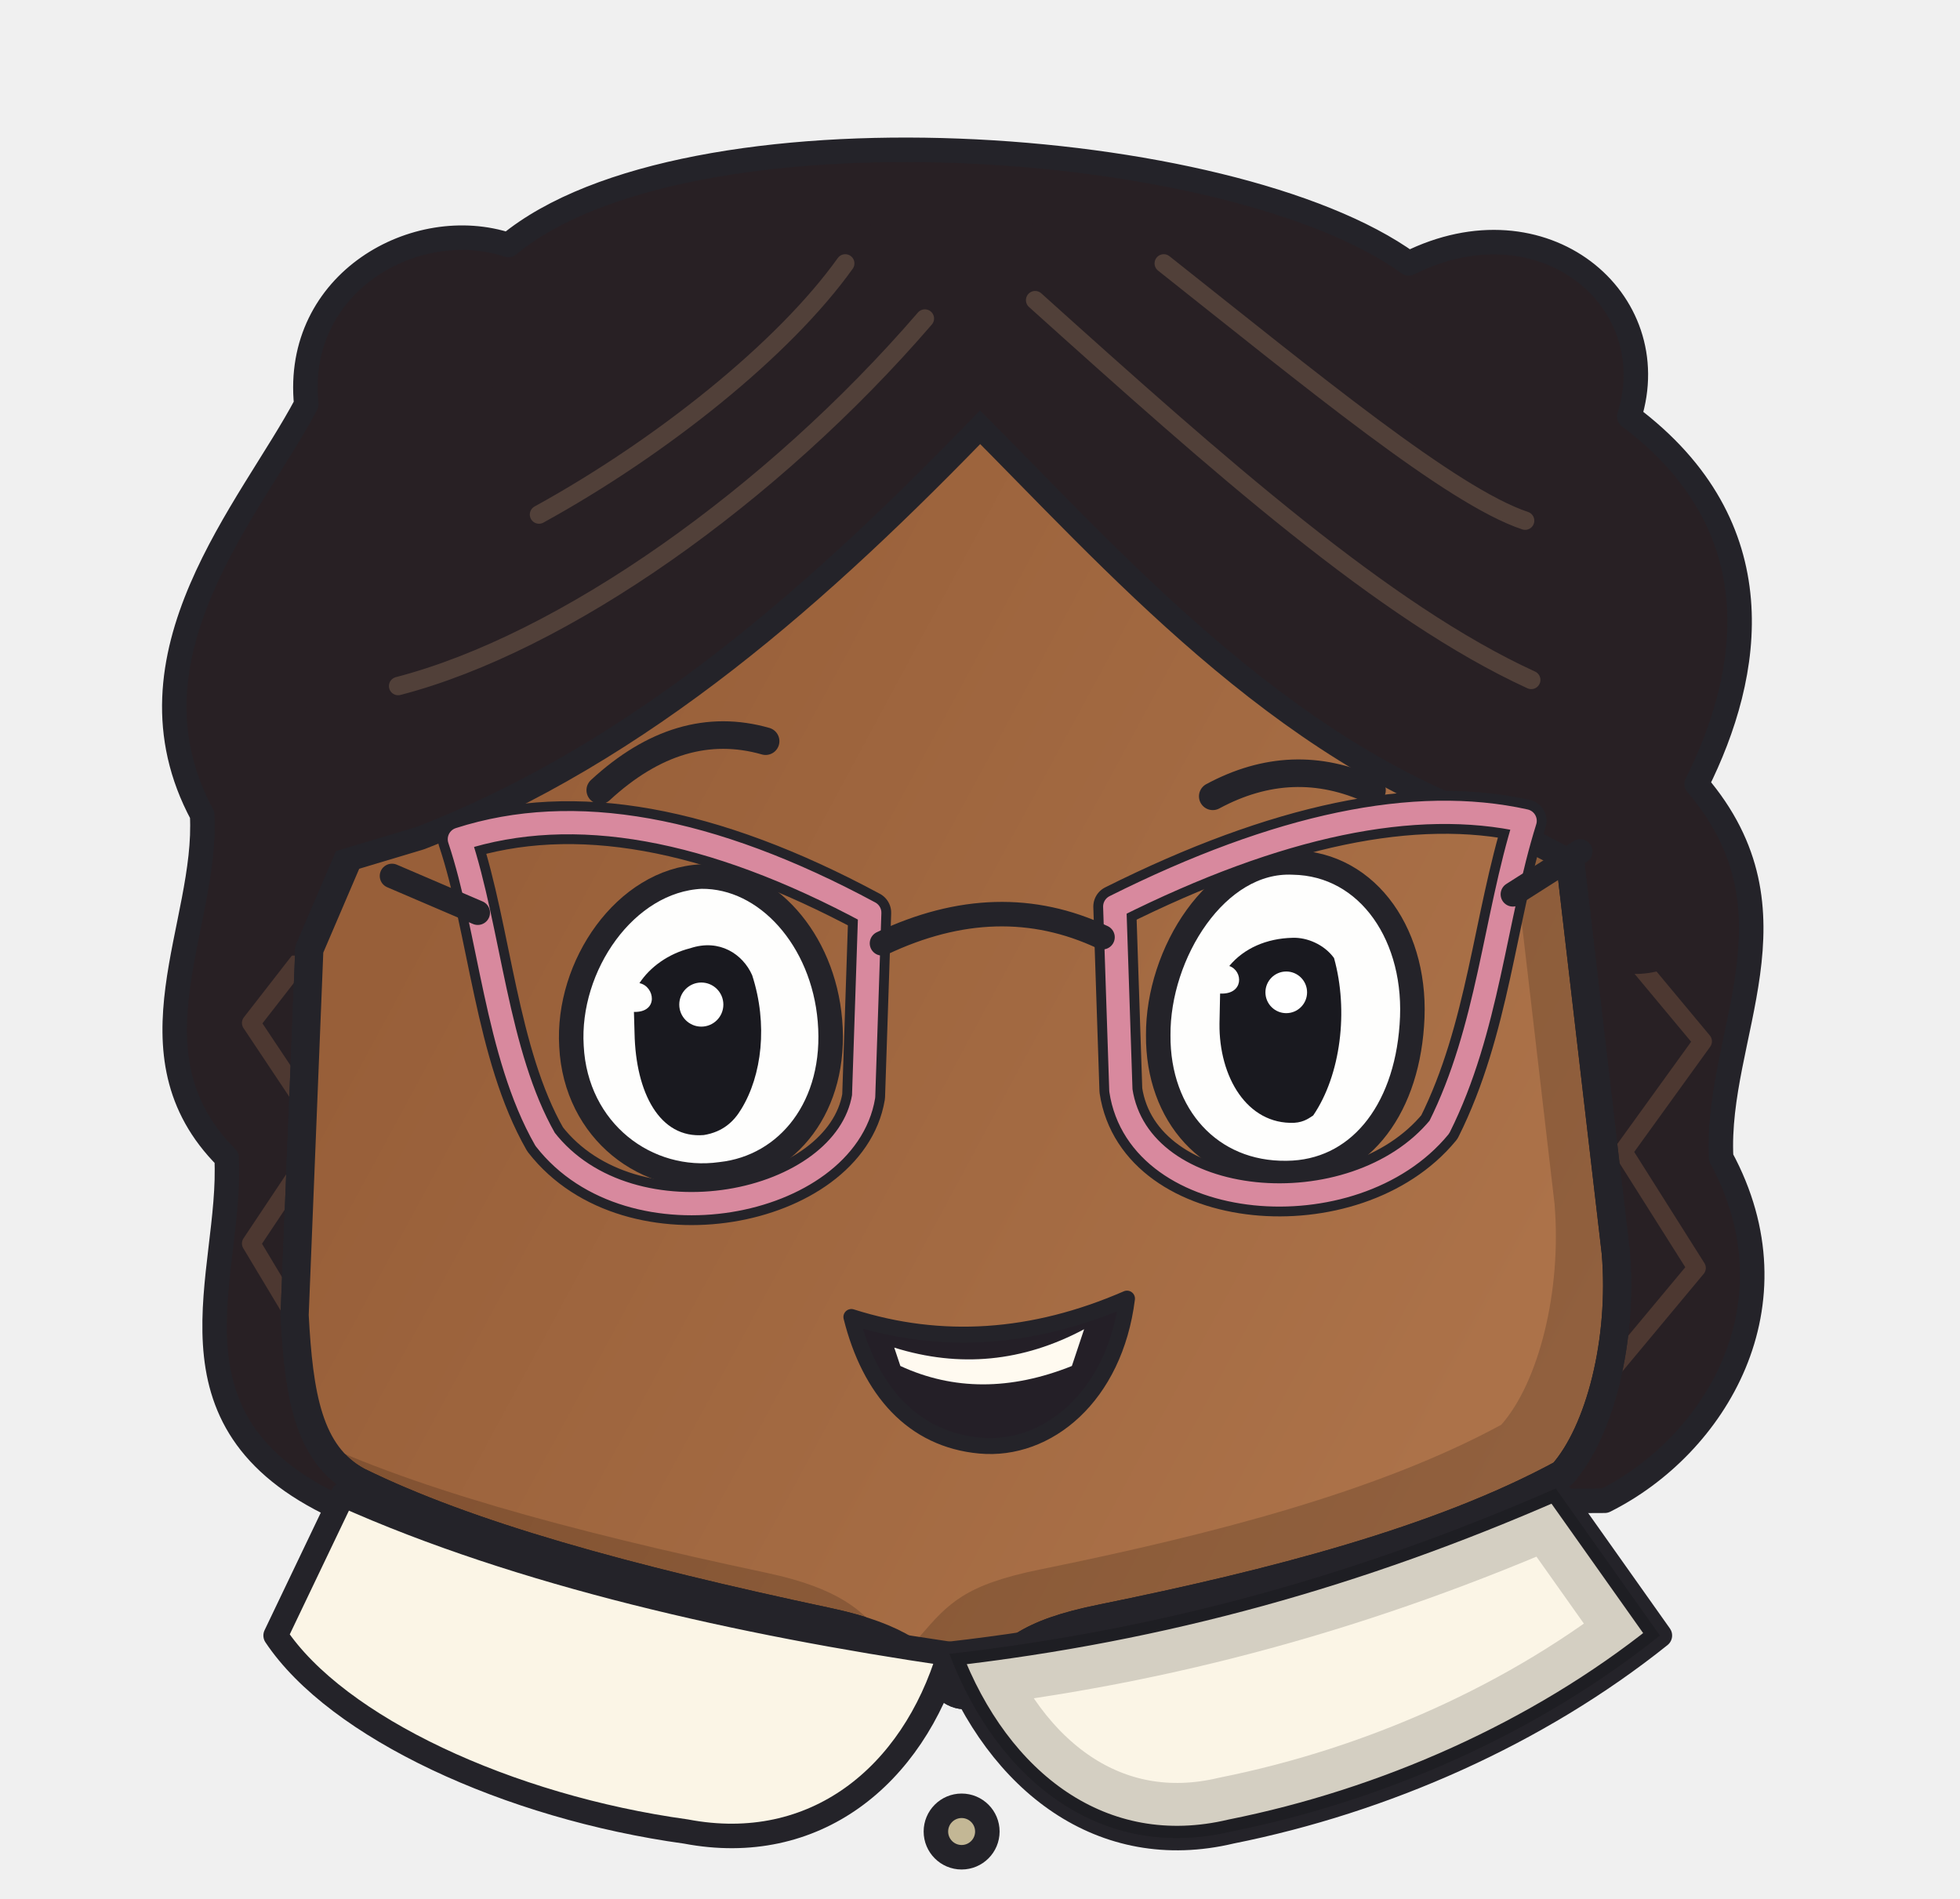
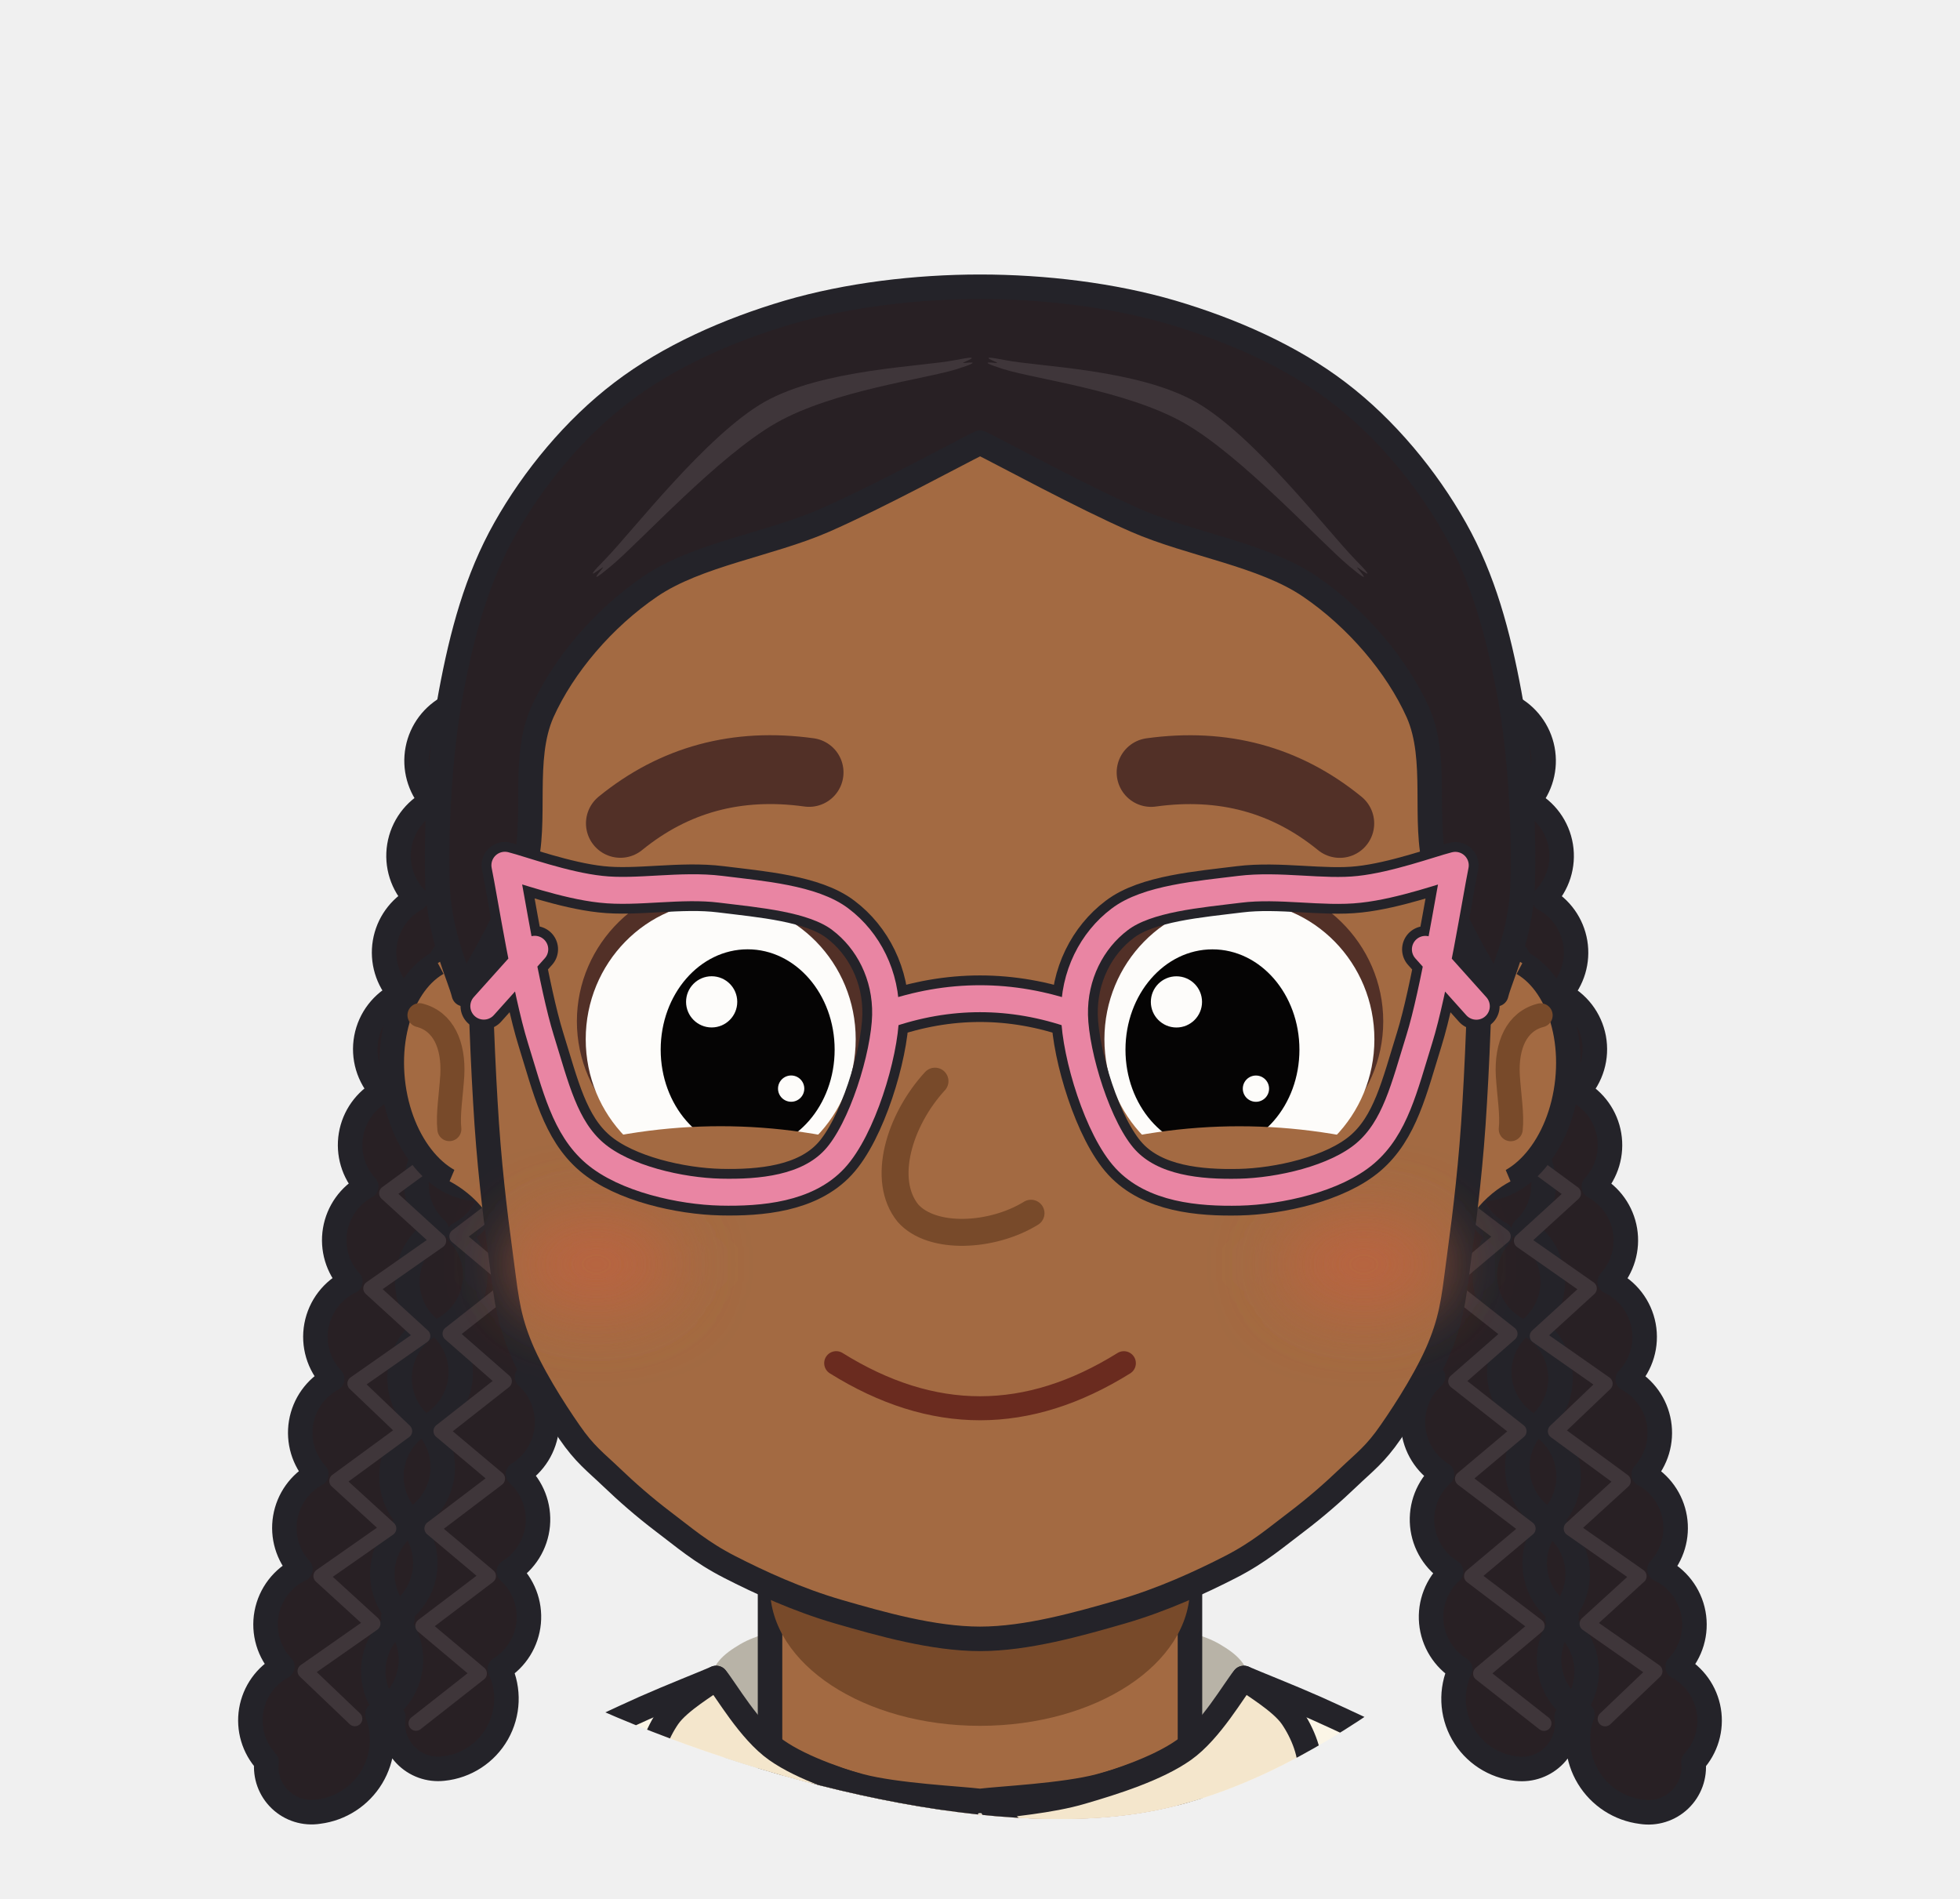
- <svg xmlns="http://www.w3.org/2000/svg" viewBox="0 0 320 310" fill="none" stroke="#242329" stroke-width="4" stroke-linecap="round" stroke-linejoin="round" role="img" aria-labelledby="braids-welcoming-title braids-welcoming-description">
+ <svg xmlns="http://www.w3.org/2000/svg" viewBox="0 0 320 310" width="320" height="310">
  <defs>
-     <linearGradient id="braids-welcoming-skin" x1="84" y1="144" x2="251" y2="234" gradientUnits="userSpaceOnUse">
-       <stop stop-color="#985F39" />
-       <stop offset=".55" stop-color="#A36A42" />
-       <stop offset="1" stop-color="#AC7249" />
-     </linearGradient>
-     <linearGradient id="braids-welcoming-hair" x1="151" y1="43" x2="158" y2="133" gradientUnits="userSpaceOnUse">
-       <stop stop-color="#493225" />
-       <stop offset=".5" stop-color="#533B2B" />
-       <stop offset="1" stop-color="#33251E" />
-     </linearGradient>
-     <linearGradient id="braids-welcoming-mint" x1="155" y1="20" x2="162" y2="216" gradientUnits="userSpaceOnUse">
-       <stop stop-color="#B5F3D6" />
-       <stop offset=".55" stop-color="#AEF0D2" />
-       <stop offset="1" stop-color="#ABEDCF" />
-     </linearGradient>
-     <linearGradient id="braids-welcoming-ear-cushion" x1="35" y1="147" x2="62" y2="200" gradientUnits="userSpaceOnUse">
-       <stop stop-color="#309775" />
-       <stop offset="1" stop-color="#349778" />
-     </linearGradient>
-     <linearGradient id="braids-welcoming-collar-fabric" x1="99" y1="244" x2="112" y2="301" gradientUnits="userSpaceOnUse">
-       <stop stop-color="#18344F" />
-       <stop offset="1" stop-color="#1D3959" />
-     </linearGradient>
-     <clipPath id="braids-welcoming-hair-boundary">
-       <path d="M60.5 131.2C68.5 80.1 106.6 44 158.6 44.3C210.7 44.5 247.6 79.4 255.4 131.1C251.6 116.7 232 107 212.6 106.6C195.2 105.5 177.9 111 158.3 113.8C139 117 119.2 116.9 99.2 118.3C82 119.7 69.5 124.2 60.5 131.2Z" />
+     <clipPath id="cd13b">
+       <rect x="-4000" y="-4000" width="9000" height="9000" />
    </clipPath>
-     <clipPath id="braids-welcoming-head-clip">
-       <path d="M61 130.5C63 83 104 44 159 44C212 44 252 82 255 129L263.8 204.5C265 218.8 261.2 233.7 255.1 240.6C235 251.5 207.9 258.5 179.9 264.2C167.5 266.7 164.8 269.8 160.3 275C158.7 277.4 156.1 277.2 154.1 275C150.9 271 147 267.3 135.3 264.8C101.9 257.7 76.3 250.6 58.4 241.8C50.3 237.4 48.8 227.7 48.1 214.7L50.5 155Z" />
+     <clipPath id="cd13cr">
+       <path d="M898.59 607.84C896.43 667.33 828.02 731.96 773.12 782.53C718.50 833.10 647.65 898.54 570.58 910.71C493.51 922.88 381.56 890.16 312.06 855.81C242.56 821.47 181.99 761.98 153.06 704.11C124.12 645.97 110.60 562.68 139.26 507.79C167.39 452.89 252.84 402.06 323.15 374.47C393.46 346.62 484.86 332.56 561.65 341.21C638.72 349.86 727.96 381.77 784.21 426.12C840.45 470.74 900.22 548.35 898.59 607.84Z" />
+       <path d="M-473.50 -700.97L1473.50 -700.97L1473.50 818.77L-473.50 818.77Z" />
    </clipPath>
-     <clipPath id="braids-welcoming-confident-eyes">
-       <path d="M90 158L238 148L238 199L90 199Z" />
+     <clipPath id="cd13s">
+       <path d="M500 905.2C508.8 904.1 537.1 902.8 552.9 898.6C568.8 894.4 584.7 888 595.3 880.1C605.9 872.1 613 855.8 616.5 850.9C621.8 853.2 636.8 859.1 648.3 864.2C659.7 869.3 672.5 875.4 685.3 881.4C698.1 887.3 712.5 893.3 725 899.9C737.6 906.5 750.8 914.3 760.8 921.1C770.7 927.9 778 934.3 784.6 941C791.2 947.6 795.8 954.2 800.5 960.8C805.1 967.4 808.6 974.1 812.4 980.7C816.1 987.2 821.2 996.8 823 1000L177 1000C178.8 996.8 183.9 987.2 187.6 980.7C191.4 974.1 194.9 967.4 199.5 960.8C204.2 954.2 208.8 947.6 215.4 941C222 934.3 229.3 927.9 239.2 921.1C249.2 914.3 262.4 906.5 275 899.9C287.5 893.3 301.9 887.3 314.7 881.4C327.5 875.4 340.3 869.3 351.7 864.2C363.2 859.1 378.2 853.2 383.5 850.9C387 855.8 394.1 872.1 404.7 880.1C415.3 888 431.2 894.4 447.1 898.6C462.9 902.8 491.2 904.1 500 905.2Z" fill="#FBF5E6" stroke="#242329" stroke-width="10.82" stroke-linejoin="round" stroke-linecap="round" transform="translate(500 1014) scale(0.86) translate(-500 -1000)" />
+       <path d="M494.7 907.9C488.1 906.8 469.1 905.4 455 901.2C440.9 897.1 421.9 891.1 410 882.7C398.1 874.3 387.9 856.2 383.5 850.9C380 853.8 367.2 861.1 362.3 868.2C357.5 875.2 353.5 885.1 354.4 893.3C355.3 901.5 360.1 911 367.6 917.1C375.1 923.3 386.2 928.2 399.4 930.4C412.6 932.6 433.4 932.1 447.1 930.4C460.7 928.6 473.5 923.5 481.5 919.8C489.4 916 492.5 909.9 494.7 907.9ZM505.3 907.9C511.9 906.8 530.9 905.4 545 901.2C559.1 897.1 578.1 891.1 590 882.7C601.9 874.3 612.1 856.2 616.5 850.9C620 853.8 632.8 861.1 637.7 868.2C642.5 875.2 646.5 885.1 645.6 893.3C644.7 901.5 639.9 911 632.4 917.1C624.9 923.3 613.8 928.2 600.6 930.4C587.4 932.6 566.6 932.1 552.9 930.4C539.3 928.6 526.5 923.5 518.5 919.8C510.6 916 507.5 909.9 505.3 907.9Z" fill="#F4E6CC" stroke="#242329" stroke-width="10.82" stroke-linejoin="round" stroke-linecap="round" transform="translate(500 1014) scale(0.86) translate(-500 -1000)" />
    </clipPath>
-     <clipPath id="braids-welcoming-soft-lids">
-       <path d="M90 160Q114 149 139 157L139 199L90 199ZM185 157Q210 145 236 153L236 199L185 199Z" />
+     <clipPath id="cd13eL">
+       <ellipse cx="385.5" cy="569" rx="59.6" ry="60.9" />
    </clipPath>
-     <clipPath id="braids-welcoming-fin-half">
-       <path d="M330 0H420V420H0V300Z" />
+     <clipPath id="cd13eR">
+       <ellipse cx="614.5" cy="569" rx="59.6" ry="60.9" />
    </clipPath>
-     <mask id="braids-welcoming-hair-under" maskUnits="userSpaceOnUse" x="0" y="0" width="320" height="310">
-       <rect width="320" height="310" fill="#FFFFFF" stroke="none" />
-       <path d="M55 246C25 232 38 208 37 189C20 172 34 151 33 133C19 107 41 83 50 66C48 46 68 35 83 40C112 16 201 22 230 43C252 32 272 49 266 68C290 86 286 110 277 128C295 149 280 169 281 189C294 213 280 236 262 245Z" fill="#000000" stroke="none" />
-       <path d="M61 130.5C63 83 104 44 159 44C212 44 252 82 255 129L263.8 204.5C265 218.8 261.2 233.7 255.1 240.6C235 251.5 207.9 258.5 179.9 264.2C167.5 266.7 164.8 269.8 160.3 275C158.7 277.4 156.1 277.2 154.1 275C150.9 271 147 267.3 135.3 264.8C101.9 257.7 76.3 250.6 58.4 241.8C50.3 237.4 48.8 227.7 48.1 214.7L50.5 155Z" fill="#FFFFFF" stroke="none" />
-     </mask>
-     <mask id="braids-welcoming-hair-gap" maskUnits="userSpaceOnUse" x="0" y="0" width="320" height="310">
-       <rect width="320" height="310" fill="#FFFFFF" stroke="none" />
-       <path d="M48 141C45 83 91 37 154 36C218 35 264 81 267 144L246 133C210 121 183 90 160 67C133 95 104 121 68 135Z" fill="#000000" stroke="#000000" stroke-width="30" />
-     </mask>
-     <clipPath id="braids-welcoming-fin-collar-front">
-       <path d="M155 270C190 266 222 257 254 243L271 267C251 283 226 294 201 299C180 304 163 291 155 270Z" />
+     <filter id="cd13bl" x="-60%" y="-90%" width="220%" height="280%">
+       <feGaussianBlur stdDeviation="15" />
+     </filter>
+     <clipPath id="cd13eo">
+       <path d="M-1000 -1000H2000V2000H-1000Z" />
+     </clipPath>
+     <clipPath id="cd13ck">
+       <ellipse cx="385.5" cy="561.1" rx="66.5" ry="65.2" />
+       <ellipse cx="385.5" cy="569" rx="62.6" ry="63.9" />
+       <ellipse cx="614.5" cy="561.1" rx="66.5" ry="65.2" />
+       <ellipse cx="614.5" cy="569" rx="62.6" ry="63.9" />
    </clipPath>
  </defs>
-   <g id="braids-welcoming-hair-back">
-     <path d="M55 246C25 232 38 208 37 189C20 172 34 151 33 133C19 107 41 83 50 66C48 46 68 35 83 40C112 16 201 22 230 43C252 32 272 49 266 68C290 86 286 110 277 128C295 149 280 169 281 189C294 213 280 236 262 245Z" fill="#282024" stroke-width="4" />
-     <g mask="url(#braids-welcoming-hair-gap)">
-       <path d="M45 103L58 117L42 132L55 149L41 167L53 185L41 203L53 223M271 99L259 115L278 132L263 152L278 170L265 188L277 207L262 225" fill="none" stroke-width="3" stroke="#4D3831" />
+   <g transform="translate(-55 -107) scale(0.43)">
+     <g clip-path="url(#cd13b)">
+       <g transform="translate(500 1014) scale(0.86) translate(-500 -1000)">
+         <g transform="matrix(1 0.0001 -0.0001 1 0.08335 0.01754)">
+           <path fill="#282024" data-o="f" d="M324 438A13 13 0 0 1 322 459A27 27 0 0 1 318 502A27 27 0 0 1 315 546A27 27 0 0 1 311 589A27 27 0 0 1 307 632A27 27 0 0 1 303 675A27 27 0 0 1 300 718A27 27 0 0 1 296 761A27 27 0 0 1 292 804A27 27 0 0 1 288 847A31 31 0 0 1 263 891A20 20 0 0 1 241 868A27 27 0 0 1 245 825A27 27 0 0 1 249 782A27 27 0 0 1 253 739A27 27 0 0 1 256 696A27 27 0 0 1 260 653A27 27 0 0 1 264 610A27 27 0 0 1 268 567A27 27 0 0 1 271 524A27 27 0 0 1 275 481A27 27 0 0 1 279 438ZM311 422A13 13 0 0 1 307 443A27 27 0 0 1 300 486A27 27 0 0 1 292 528A27 27 0 0 1 285 570A27 27 0 0 1 278 613A27 27 0 0 1 270 655A27 27 0 0 1 263 697A27 27 0 0 1 256 740A27 27 0 0 1 248 782A27 27 0 0 1 241 824A27 27 0 0 1 234 867A32 32 0 0 1 208 910A20 20 0 0 1 185 888A27 27 0 0 1 192 846A27 27 0 0 1 200 803A27 27 0 0 1 207 761A27 27 0 0 1 214 719A27 27 0 0 1 222 676A27 27 0 0 1 229 634A27 27 0 0 1 236 592A27 27 0 0 1 244 549A27 27 0 0 1 251 507A27 27 0 0 1 258 464A27 27 0 0 1 266 422ZM721 438A27 27 0 0 1 725 481A27 27 0 0 1 729 524A27 27 0 0 1 732 567A27 27 0 0 1 736 610A27 27 0 0 1 740 653A27 27 0 0 1 744 696A27 27 0 0 1 747 739A27 27 0 0 1 751 782A27 27 0 0 1 755 825A27 27 0 0 1 759 868A20 20 0 0 1 737 891A31 31 0 0 1 712 847A27 27 0 0 1 708 804A27 27 0 0 1 704 761A27 27 0 0 1 700 718A27 27 0 0 1 697 675A27 27 0 0 1 693 632A27 27 0 0 1 689 589A27 27 0 0 1 685 546A27 27 0 0 1 682 502A27 27 0 0 1 678 459A13 13 0 0 1 676 438ZM734 422A27 27 0 0 1 742 464A27 27 0 0 1 749 507A27 27 0 0 1 756 549A27 27 0 0 1 764 592A27 27 0 0 1 771 634A27 27 0 0 1 778 676A27 27 0 0 1 786 719A27 27 0 0 1 793 761A27 27 0 0 1 800 803A27 27 0 0 1 808 846A27 27 0 0 1 815 888A20 20 0 0 1 792 910A32 32 0 0 1 766 867A27 27 0 0 1 759 824A27 27 0 0 1 752 782A27 27 0 0 1 744 740A27 27 0 0 1 737 697A27 27 0 0 1 730 655A27 27 0 0 1 722 613A27 27 0 0 1 715 570A27 27 0 0 1 708 528A27 27 0 0 1 700 486A27 27 0 0 1 693 443A13 13 0 0 1 689 422Z" stroke="#242329" stroke-width="10.82" stroke-linejoin="round" stroke-linecap="round" />
+           <path fill="none" stroke="#3F363A" stroke-width="6.6" stroke-linecap="round" stroke-linejoin="round" d="M288 441L313 462L284 484L309 505L281 527L305 548L277 570L302 591L273 613L298 634L269 656L294 677L266 699L290 720L262 742L287 763L258 785L283 806L254 828L279 849L251 871M275 425L298 446L268 467L290 488L260 509L283 531L253 552L276 573L246 594L268 615L238 637L261 658L231 679L254 700L224 721L246 742L216 764L239 785L209 806L232 827L202 848L224 869M712 441L687 462L716 484L691 505L719 527L695 548L723 570L698 591L727 613L702 634L731 656L706 677L734 699L710 720L738 742L713 763L742 785L717 806L746 828L721 849L749 871M725 425L702 446L732 467L710 488L740 509L717 531L747 552L724 573L754 594L732 615L762 637L739 658L769 679L746 700L776 721L754 742L784 764L761 785L791 806L768 827L798 848L776 869" />
+         </g>
+         <g clip-path="url(#cd13cr)">
+           <g transform="translate(0 0.06)">
+             <path d="M500 824.5C525.6 824.5 558.7 826.2 576.8 828.4C594.9 830.7 601.5 833.1 608.5 837.7C615.6 842.3 619.6 847.4 619.1 856.2C618.7 865.1 625.8 880.5 605.9 890.7C586 900.8 535.3 917.1 500 917.1C464.7 917.1 414 900.8 394.1 890.7C374.2 880.5 381.3 865.1 380.9 856.2C380.4 847.4 384.4 842.3 391.5 837.7C398.5 833.1 405.1 830.7 423.2 828.4C441.3 826.2 474.4 824.5 500 824.5Z" fill="#B8B3A7" />
+           </g>
+         </g>
+         <g clip-path="url(#cd13cr)">
+           <g transform="translate(0 0.06)">
+             <path d="M407.3 768.9L407.3 935.7Q407.3 967.4 439.1 967.4L560.9 967.4Q592.7 967.4 592.7 935.7L592.7 768.9Z" fill="#A36A42" stroke="#242329" stroke-width="10.82" stroke-linejoin="round" stroke-linecap="round" />
+             <ellipse cx="500" cy="811.2" rx="92.7" ry="60.9" fill="#784A2A" />
+           </g>
+         </g>
+         <g transform="matrix(1 0.0001 -0.0001 1 0.08335 0.01754)">
+           <ellipse cx="275.6" cy="583.6" rx="35.1" ry="51.6" transform="rotate(-6 275.6 583.6)" fill="#A36A42" stroke="#242329" stroke-width="10.82" stroke-linejoin="round" stroke-linecap="round" />
+           <ellipse cx="724.4" cy="583.6" rx="35.1" ry="51.6" transform="rotate(6 724.4 583.6)" fill="#A36A42" stroke="#242329" stroke-width="10.82" stroke-linejoin="round" stroke-linecap="round" />
+           <path d="M281.3 496.1C281.3 518.4 271 529.5 260.6 535.4L286.2 583.6ZM718.7 496.1C718.7 518.4 729 529.5 739.4 535.4L713.8 583.6ZM291.8 671C288.8 648.8 276.3 637.3 265.8 631.7L286.2 583.6ZM708.2 671C711.2 648.8 723.7 637.3 734.2 631.7L713.8 583.6Z" fill="#A36A42" />
+           <path d="M252.5 558.4C263.1 561.1 267.7 571.6 267 584.9C266.4 594.2 265 602.1 265.7 608.7M747.5 558.4C736.9 561.1 732.3 571.6 733 584.9C733.6 594.2 735 602.1 734.3 608.7" fill="none" stroke="#784A2A" stroke-width="10.6" stroke-linecap="round" stroke-linejoin="round" />
+         </g>
+         <g transform="matrix(1 0.0001 -0.0001 1 0.08335 0.01754)">
+           <path d="M500 255.3C526.5 255.3 554.7 258.6 579.4 265.9C604.1 273.2 628.8 284 648.3 299C667.7 314 684.4 334.9 695.9 355.9C707.4 376.8 712.9 400 717.1 424.7C721.3 449.4 720.8 475.5 721.1 504.1C721.3 532.8 720 570.3 718.4 596.8C716.9 623.3 714.2 645.3 711.8 663C709.4 680.6 708.9 689.5 703.8 702.7C698.8 715.9 688.2 732.5 681.3 742.4C674.5 752.3 669.8 755.6 662.8 762.3C655.9 768.9 648.4 775.5 639.7 782.1C630.9 788.7 623.4 795.4 610.5 802C597.6 808.6 580.6 816.5 562.2 821.8C543.8 827.1 520.7 833.7 500 833.7C479.3 833.7 456.2 827.1 437.8 821.8C419.4 816.5 402.4 808.6 389.5 802C376.6 795.4 369.1 788.7 360.3 782.1C351.6 775.5 344.1 768.9 337.2 762.3C330.2 755.6 325.5 752.3 318.7 742.4C311.8 732.5 301.2 715.9 296.2 702.7C291.1 689.5 290.6 680.6 288.2 663C285.8 645.3 283.1 623.3 281.6 596.8C280 570.3 278.7 532.8 278.9 504.1C279.2 475.5 278.7 449.4 282.9 424.7C287.1 400 292.6 376.8 304.1 355.9C315.6 334.9 332.3 314 351.7 299C371.2 284 395.9 273.2 420.6 265.9C445.3 258.6 473.5 255.3 500 255.3Z" fill="#A36A42" data-sk="1" stroke="#242329" stroke-width="10.82" stroke-linejoin="round" stroke-linecap="round" />
+         </g>
+         <g clip-path="url(#cd13cr)">
+           <g transform="translate(0 0.13)">
+             <path d="M500 905.2C508.8 904.1 537.1 902.8 552.9 898.6C568.8 894.4 584.7 888 595.3 880.1C605.9 872.1 613 855.8 616.5 850.9C621.8 853.2 636.8 859.1 648.3 864.2C659.7 869.3 672.5 875.4 685.3 881.4C698.1 887.3 712.5 893.3 725 899.9C737.6 906.5 750.8 914.3 760.8 921.1C770.7 927.9 778 934.3 784.6 941C791.2 947.6 795.8 954.2 800.5 960.8C805.1 967.4 808.6 974.1 812.4 980.7C816.1 987.2 821.2 996.8 823 1000L177 1000C178.8 996.8 183.9 987.2 187.6 980.7C191.4 974.1 194.9 967.4 199.5 960.8C204.2 954.2 208.8 947.6 215.4 941C222 934.3 229.3 927.9 239.2 921.1C249.2 914.3 262.4 906.5 275 899.9C287.5 893.3 301.9 887.3 314.7 881.4C327.5 875.4 340.3 869.3 351.7 864.2C363.2 859.1 378.2 853.2 383.5 850.9C387 855.8 394.1 872.1 404.7 880.1C415.3 888 431.2 894.4 447.1 898.6C462.9 902.8 491.2 904.1 500 905.2Z" fill="#FBF5E6" stroke="#242329" stroke-width="10.82" stroke-linejoin="round" stroke-linecap="round" />
+             <path d="M494.7 907.9C488.1 906.8 469.1 905.4 455 901.2C440.9 897.1 421.9 891.1 410 882.7C398.1 874.3 387.9 856.2 383.5 850.9C380 853.8 367.2 861.1 362.3 868.2C357.5 875.2 353.5 885.1 354.4 893.3C355.3 901.5 360.1 911 367.6 917.1C375.1 923.3 386.2 928.2 399.4 930.4C412.6 932.6 433.4 932.1 447.1 930.4C460.7 928.6 473.5 923.5 481.5 919.8C489.4 916 492.5 909.9 494.7 907.9ZM505.3 907.9C511.9 906.8 530.9 905.4 545 901.2C559.1 897.1 578.1 891.1 590 882.7C601.9 874.3 612.1 856.2 616.5 850.9C620 853.8 632.8 861.1 637.7 868.2C642.5 875.2 646.5 885.1 645.6 893.3C644.7 901.5 639.9 911 632.4 917.1C624.9 923.3 613.8 928.2 600.6 930.4C587.4 932.6 566.6 932.1 552.9 930.4C539.3 928.6 526.5 923.5 518.5 919.8C510.6 916 507.5 909.9 505.3 907.9Z" fill="#F4E6CC" stroke="#242329" stroke-width="10.82" stroke-linejoin="round" stroke-linecap="round" />
+           </g>
+         </g>
+         <g transform="matrix(1 0.0001 -0.0001 1 0.08335 0.01754)">
+           <path fill="#282024" data-o="f" d="M727.9 549.1C723.4 539.9 707 514.3 701.2 493.5C695.4 472.8 702.5 445.5 693.3 424.7C684 404 666.3 383.2 645.6 369.1C624.9 355 593.1 350.6 568.8 340C544.6 329.4 511.5 311.3 500 305.6C488.5 311.3 455.4 329.4 431.2 340C406.9 350.6 375.1 355 354.4 369.1C333.7 383.2 316 404 306.7 424.7C297.5 445.5 304.6 472.8 298.8 493.5C293 514.3 276.6 539.9 272.1 549.1C270.2 541.3 261.5 524 260.5 501.9C259.6 479.8 261.3 443 266.3 416.6C271.2 390.2 277.7 365.8 290.3 343.5C302.8 321.3 320.9 299.3 341.8 283.4C362.6 267.5 388.9 255.9 415.3 248.1C441.6 240.4 471.8 236.8 500 236.8C528.2 236.8 558.4 240.4 584.7 248.1C611.1 255.9 637.4 267.5 658.2 283.4C679.1 299.3 697.2 321.3 709.7 343.5C722.3 365.8 728.8 390.2 733.7 416.6C738.7 443 740.4 479.8 739.5 501.9C738.5 524 729.8 541.3 727.9 549.1Z" stroke="#242329" stroke-width="10.82" stroke-linejoin="round" stroke-linecap="round" />
+           <path fill="#3F363A" d="M507.5 270.4C507.9 270.8 496.3 268.7 510.1 273.1C523.8 277.5 564.6 282.5 590 296.9C615.5 311.4 650.1 349.4 662.8 360C675.5 370.6 665.9 360.6 666.5 360.7C666.3 360.1 677.4 369.2 665.5 357.1C653.6 344.9 621 302.4 595.3 287.7C569.5 273.1 525.7 272.1 511.1 269.2C496.5 266.3 508.1 270.2 507.5 270.4ZM492.5 270.4C491.9 270.2 503.5 266.3 488.9 269.2C474.3 272.1 430.5 273.1 404.7 287.7C379 302.4 346.4 344.9 334.5 357.1C322.6 369.2 333.7 360.1 333.5 360.7C334.1 360.6 324.5 370.6 337.2 360C349.9 349.4 384.5 311.4 410 296.9C435.4 282.5 476.2 277.5 489.9 273.1C503.7 268.7 492.1 270.8 492.5 270.4Z" />
+         </g>
+         <g transform="matrix(1 0.0001 -0.0001 1 0.08335 0.01754)">
+           <g filter="url(#cd13bl)">
+             <ellipse cx="330.6" cy="668.3" rx="35.7" ry="19.9" fill="#BB643F" opacity="1.000" transform="matrix(1 0 0 1 0 0)" />
+           </g>
+           <g filter="url(#cd13bl)">
+             <ellipse cx="669.4" cy="668.3" rx="35.7" ry="19.9" fill="#BB643F" opacity="1.000" transform="matrix(1 0 0 1 0 0)" />
+           </g>
+         </g>
+         <g transform="matrix(1 0.0001 -0.0001 1 0.08335 0.01754)">
+           <g clip-path="url(#cd13eo)" display="inline">
+             <g>
+               <ellipse cx="385.5" cy="561.1" rx="63.5" ry="62.2" fill="#523027" />
+               <ellipse cx="385.5" cy="569" rx="59.6" ry="60.9" fill="#FDFCFA" />
+               <g clip-path="url(#cd13eL)">
+                 <g transform="translate(0.00 0.00)">
+                   <ellipse cx="397.4" cy="573.6" rx="38.4" ry="44.3" fill="#050404" />
+                   <circle cx="381.5" cy="552.5" r="11.3" fill="#FDFCFA" />
+                   <circle cx="416.6" cy="590.8" r="5.8" fill="#FDFCFA" />
+                 </g>
+               </g>
+             </g>
+             <g>
+               <ellipse cx="614.5" cy="561.1" rx="63.5" ry="62.2" fill="#523027" />
+               <ellipse cx="614.5" cy="569" rx="59.6" ry="60.9" fill="#FDFCFA" />
+               <g clip-path="url(#cd13eR)">
+                 <g transform="translate(0.00 0.00)">
+                   <ellipse cx="602.6" cy="573.6" rx="38.4" ry="44.3" fill="#050404" />
+                   <circle cx="586.7" cy="552.5" r="11.3" fill="#FDFCFA" />
+                   <circle cx="621.8" cy="590.8" r="5.8" fill="#FDFCFA" />
+                 </g>
+               </g>
+             </g>
+           </g>
+           <g clip-path="url(#cd13ck)">
+             <g>
+               <path d="M312.7 618C312.7 669.6 458.3 669.6 458.3 618Q385.5 596.8 312.7 618ZM541.7 618C541.7 669.6 687.3 669.6 687.3 618Q614.5 596.8 541.7 618Z" fill="#A36A42" display="inline" transform="matrix(1 0 0 1 0 0)" />
+             </g>
+           </g>
+           <path fill="none" stroke="#523027" stroke-linecap="round" stroke-linejoin="round" display="none" />
+           <path fill="none" stroke="#523027" stroke-width="30.4" stroke-linecap="round" stroke-linejoin="round" d="M341.2 473.7Q376.9 444.6 424.5 451.2M658.8 473.7Q623.1 444.6 575.5 451.2" transform="translate(0 0.00)" />
+           <g>
+             <path d="M480.1 587.5C464.3 604.7 456.3 631.2 468.2 645.8C478.8 657.7 505.3 656.4 522.5 645.8" fill="none" stroke="#784A2A" stroke-width="11.9" stroke-linecap="round" stroke-linejoin="round" />
+           </g>
+           <path fill="#6A2B1F" stroke="#6A2B1F" stroke-linejoin="round" stroke-linecap="round" d="M436.5 712.0C457.7 725.2 478.8 731.9 500.0 731.9C521.2 731.9 542.3 725.2 563.5 712.0C542.3 725.2 521.2 731.9 500.0 731.9C478.8 731.9 457.7 725.2 436.5 712.0Z" stroke-width="10.60" />
+           <path fill="#FDFCFA" display="none" />
+           <g>
+             <path d="M469.6 731.4Q500 714.2 530.4 731.4Q500 745.1 469.6 731.4Z" fill="#D9604A" display="none" />
+           </g>
+         </g>
+         <g transform="matrix(1 0.0001 -0.0001 1 0.08335 0.01754)">
+           <path d="M290.2 492.2C292.8 505 299.5 547.8 306.1 569C312.7 590.2 316.7 608 329.9 619.3C343.1 630.6 367.9 636.1 385.5 636.5C403.1 636.9 423.7 635 435.8 621.9C447.9 608.9 457.9 576.1 458.3 558.4C458.7 540.8 450.6 525.3 438.4 516.1C426.3 506.8 403.1 505 385.5 502.8C367.9 500.6 348.4 504.6 332.6 502.8C316.7 501.1 297.3 494 290.2 492.2ZM709.8 492.2C707.2 505 700.5 547.8 693.9 569C687.3 590.2 683.3 608 670.1 619.3C656.9 630.6 632.1 636.1 614.5 636.5C596.9 636.9 576.3 635 564.2 621.9C552.1 608.9 542.1 576.1 541.7 558.4C541.3 540.8 549.4 525.3 561.6 516.1C573.7 506.8 596.9 505 614.5 502.8C632.1 500.6 651.6 504.6 667.4 502.8C683.3 501.1 702.7 494 709.8 492.2ZM458.3 558.4Q500 543.8 541.7 558.4M303.4 529.3L280.9 554.4M696.6 529.3L719.1 554.4" fill="none" stroke="#242329" stroke-width="20.55" stroke-linecap="round" stroke-linejoin="round" />
+           <path d="M290.2 492.2C292.8 505 299.5 547.8 306.1 569C312.7 590.2 316.7 608 329.9 619.3C343.1 630.6 367.9 636.1 385.5 636.5C403.1 636.9 423.7 635 435.8 621.9C447.9 608.9 457.9 576.1 458.3 558.4C458.7 540.8 450.6 525.3 438.4 516.1C426.3 506.8 403.1 505 385.5 502.8C367.9 500.6 348.4 504.6 332.6 502.8C316.7 501.1 297.3 494 290.2 492.2ZM709.8 492.2C707.2 505 700.5 547.8 693.9 569C687.3 590.2 683.3 608 670.1 619.3C656.9 630.6 632.1 636.1 614.5 636.5C596.9 636.9 576.3 635 564.2 621.9C552.1 608.9 542.1 576.1 541.7 558.4C541.3 540.8 549.4 525.3 561.6 516.1C573.7 506.8 596.9 505 614.5 502.8C632.1 500.6 651.6 504.6 667.4 502.8C683.3 501.1 702.7 494 709.8 492.2ZM458.3 558.4Q500 543.8 541.7 558.4M303.4 529.3L280.9 554.4M696.6 529.3L719.1 554.4" fill="none" stroke="#E985A3" stroke-width="11.9" stroke-linecap="round" stroke-linejoin="round" />
+         </g>
+       </g>
+     </g>
+     <g clip-path="url(#cd13b)">
+       <g transform="translate(0 0.00)" />
    </g>
  </g>
-   <g id="braids-welcoming-head">
-     <path d="M61 130.5C63 83 104 44 159 44C212 44 252 82 255 129L263.8 204.5C265 218.8 261.2 233.7 255.1 240.6C235 251.5 207.9 258.5 179.9 264.2C167.5 266.7 164.8 269.8 160.3 275C158.7 277.4 156.1 277.2 154.1 275C150.9 271 147 267.3 135.3 264.8C101.9 257.7 76.3 250.6 58.4 241.8C50.3 237.4 48.8 227.7 48.1 214.7L50.5 155Z" fill="url(#braids-welcoming-skin)" stroke-width="4.6" />
-   </g>
-   <g clip-path="url(#braids-welcoming-head-clip)" stroke="none">
-     <path d="M61 130.5C63 83 104 44 159 44C212 44 252 82 255 129L263.8 204.5C265 218.8 261.2 233.7 255.1 240.6C235 251.5 207.9 258.5 179.9 264.2C167.5 266.7 164.8 269.8 160.3 275C158.7 277.4 156.1 277.2 154.1 275C150.9 271 147 267.3 135.3 264.8C101.9 257.7 76.3 250.6 58.4 241.8C50.3 237.4 48.8 227.7 48.1 214.7L50.5 155Z" fill="#000000" fill-opacity=".16" />
-     <path d="M61 130.5C63 83 104 44 159 44C212 44 252 82 255 129L263.8 204.5C265 218.8 261.2 233.7 255.1 240.6C235 251.5 207.9 258.5 179.9 264.2C167.5 266.7 164.8 269.8 160.3 275C158.7 277.4 156.1 277.2 154.1 275C150.9 271 147 267.3 135.3 264.8C101.9 257.7 76.3 250.6 58.4 241.8C50.3 237.4 48.8 227.7 48.1 214.7L50.5 155Z" transform="translate(-10 -8)" fill="url(#braids-welcoming-skin)" />
-   </g>
-   <path d="M61 130.5C63 83 104 44 159 44C212 44 252 82 255 129L263.8 204.5C265 218.8 261.2 233.7 255.1 240.6C235 251.5 207.9 258.5 179.9 264.2C167.5 266.7 164.8 269.8 160.3 275C158.7 277.4 156.1 277.2 154.1 275C150.9 271 147 267.3 135.3 264.8C101.9 257.7 76.3 250.6 58.4 241.8C50.3 237.4 48.8 227.7 48.1 214.7L50.5 155Z" fill="none" stroke-width="4.6" />
-   <g mask="url(#braids-welcoming-hair-under)">
-     <path d="M48 141C45 83 91 37 154 36C218 35 264 81 267 144L246 133C210 121 183 90 160 67C133 95 104 121 68 135Z" fill="none" stroke-width="7.7" />
-   </g>
-   <g id="braids-welcoming-hair-front">
-     <path d="M48 141C45 83 91 37 154 36C218 35 264 81 267 144L246 133C210 121 183 90 160 67C133 95 104 121 68 135Z" fill="#282024" stroke="none" />
-     <path d="M65 112C92 105 126 81 151 52M88 84C108 73 128 57 138 43M169 49C199 76 226 100 250 111M190 43C214 62 237 81 249 85" fill="none" stroke-width="3" stroke="#514039" />
-   </g>
-   <g id="braids-welcoming-collar">
-     <path d="M56 244C85 257 121 265 155 270C149 290 133 303 112 299C83 295 55 282 45 267Z" fill="#FBF5E6" stroke-width="4" />
-     <path d="M155 270C190 266 222 257 254 243L271 267C251 283 226 294 201 299C180 304 163 291 155 270Z" fill="#FBF5E6" stroke-width="4" />
-     <circle cx="157" cy="299" r="4.2" fill="#C3B795" />
-   </g>
-   <g clip-path="url(#braids-welcoming-fin-collar-front)">
-     <g clip-path="url(#braids-welcoming-fin-half)">
-       <path d="M155 270C190 266 222 257 254 243L271 267C251 283 226 294 201 299C180 304 163 291 155 270Z" fill="none" stroke="#000000" stroke-opacity=".16" stroke-width="18" />
-     </g>
-   </g>
-   <g id="braids-welcoming-expression-welcoming">
-     <g id="braids-welcoming-eyebrows">
-       <path d="M98 129Q111 117 125 121" fill="none" stroke-width="4.5" />
-       <path d="M198 130Q211 123 224 129" fill="none" stroke-width="4.5" />
-     </g>
-     <g id="braids-welcoming-eyes">
-       <path id="braids-welcoming-eye-white-left" d="M114.5 143.1C125.2 143 134.4 153.4 135.5 166.6C136.7 180.6 128.6 190.5 117.7 191.7C105.6 193.4 94 184.7 93.3 170.8C92.5 157.7 102.1 143.7 114.5 143.1Z" fill="#FEFEFD" stroke-width="4" />
-       <g transform="translate(-11 1)">
-         <path d="M123.7 153.8C128.5 152.2 132.3 154.8 133.8 158.2C136.4 166.2 135.4 174.6 132 180.1C130.8 182.1 129 183.8 125.9 184.3C118.7 184.9 114.8 177.4 114.6 167.7L114.5 164.2C118.6 164.3 117.9 160 115.4 159.5C117.1 156.9 120.1 154.7 123.7 153.8Z" fill="#19191F" stroke="none" />
-         <circle cx="125.5" cy="163" r="3.6" fill="#FFFFFF" stroke="none" />
-       </g>
-       <path id="braids-welcoming-eye-white-right" d="M211.1 140.8C223.5 141 231.6 153 230.5 167.4C229.5 181.7 221.6 191.4 210.1 191.5C197.6 191.7 189 182.1 189.1 169C189 155.7 198.6 140.2 211.1 140.8Z" fill="#FEFEFD" stroke-width="4" />
-       <g transform="translate(-11 1)">
-         <path d="M222 152.1C224.4 152 227.2 153.2 228.8 155.4C231.2 164 229.9 174.5 225.4 181.1C224.9 181.4 224 182.2 222.3 182.3C214.6 182.6 210 174.8 210.1 166.1L210.2 161.2C214.1 161.4 214 157.5 211.7 156.7C214.1 153.8 217.8 152.2 222 152.1Z" fill="#19191F" stroke="none" />
-         <circle cx="221" cy="161" r="3.4" fill="#FFFFFF" stroke="none" />
-       </g>
-     </g>
-     <path d="M139 215Q161 222 184 212C182 228 171 237 160 236C149 235 142 227 139 215Z" fill="#241F27" stroke-width="2.6" />
-     <path d="M146 220Q162 225 177 217L175 223Q160 229 147 223Z" fill="#FFFAF0" stroke-width="0" />
-   </g>
-   <g id="braids-welcoming-eyewear">
-     <path d="M75 137Q103 128 142 149L141 179C138 197 103 204 89 186C81 172 80 152 75 137ZM249 134Q222 128 182 148L183 178C186 198 221 201 235 184C243 168 244 150 249 134Z" fill="none" stroke-width="7" />
-     <path d="M75 137Q103 128 142 149L141 179C138 197 103 204 89 186C81 172 80 152 75 137ZM249 134Q222 128 182 148L183 178C186 198 221 201 235 184C243 168 244 150 249 134Z" fill="none" stroke-width="3.8" stroke="#D8899E" />
-     <path d="M144 154Q163 145 180 153M78 149L64 143M247 146L258 139" fill="none" stroke-width="4" />
-   </g>
</svg>
